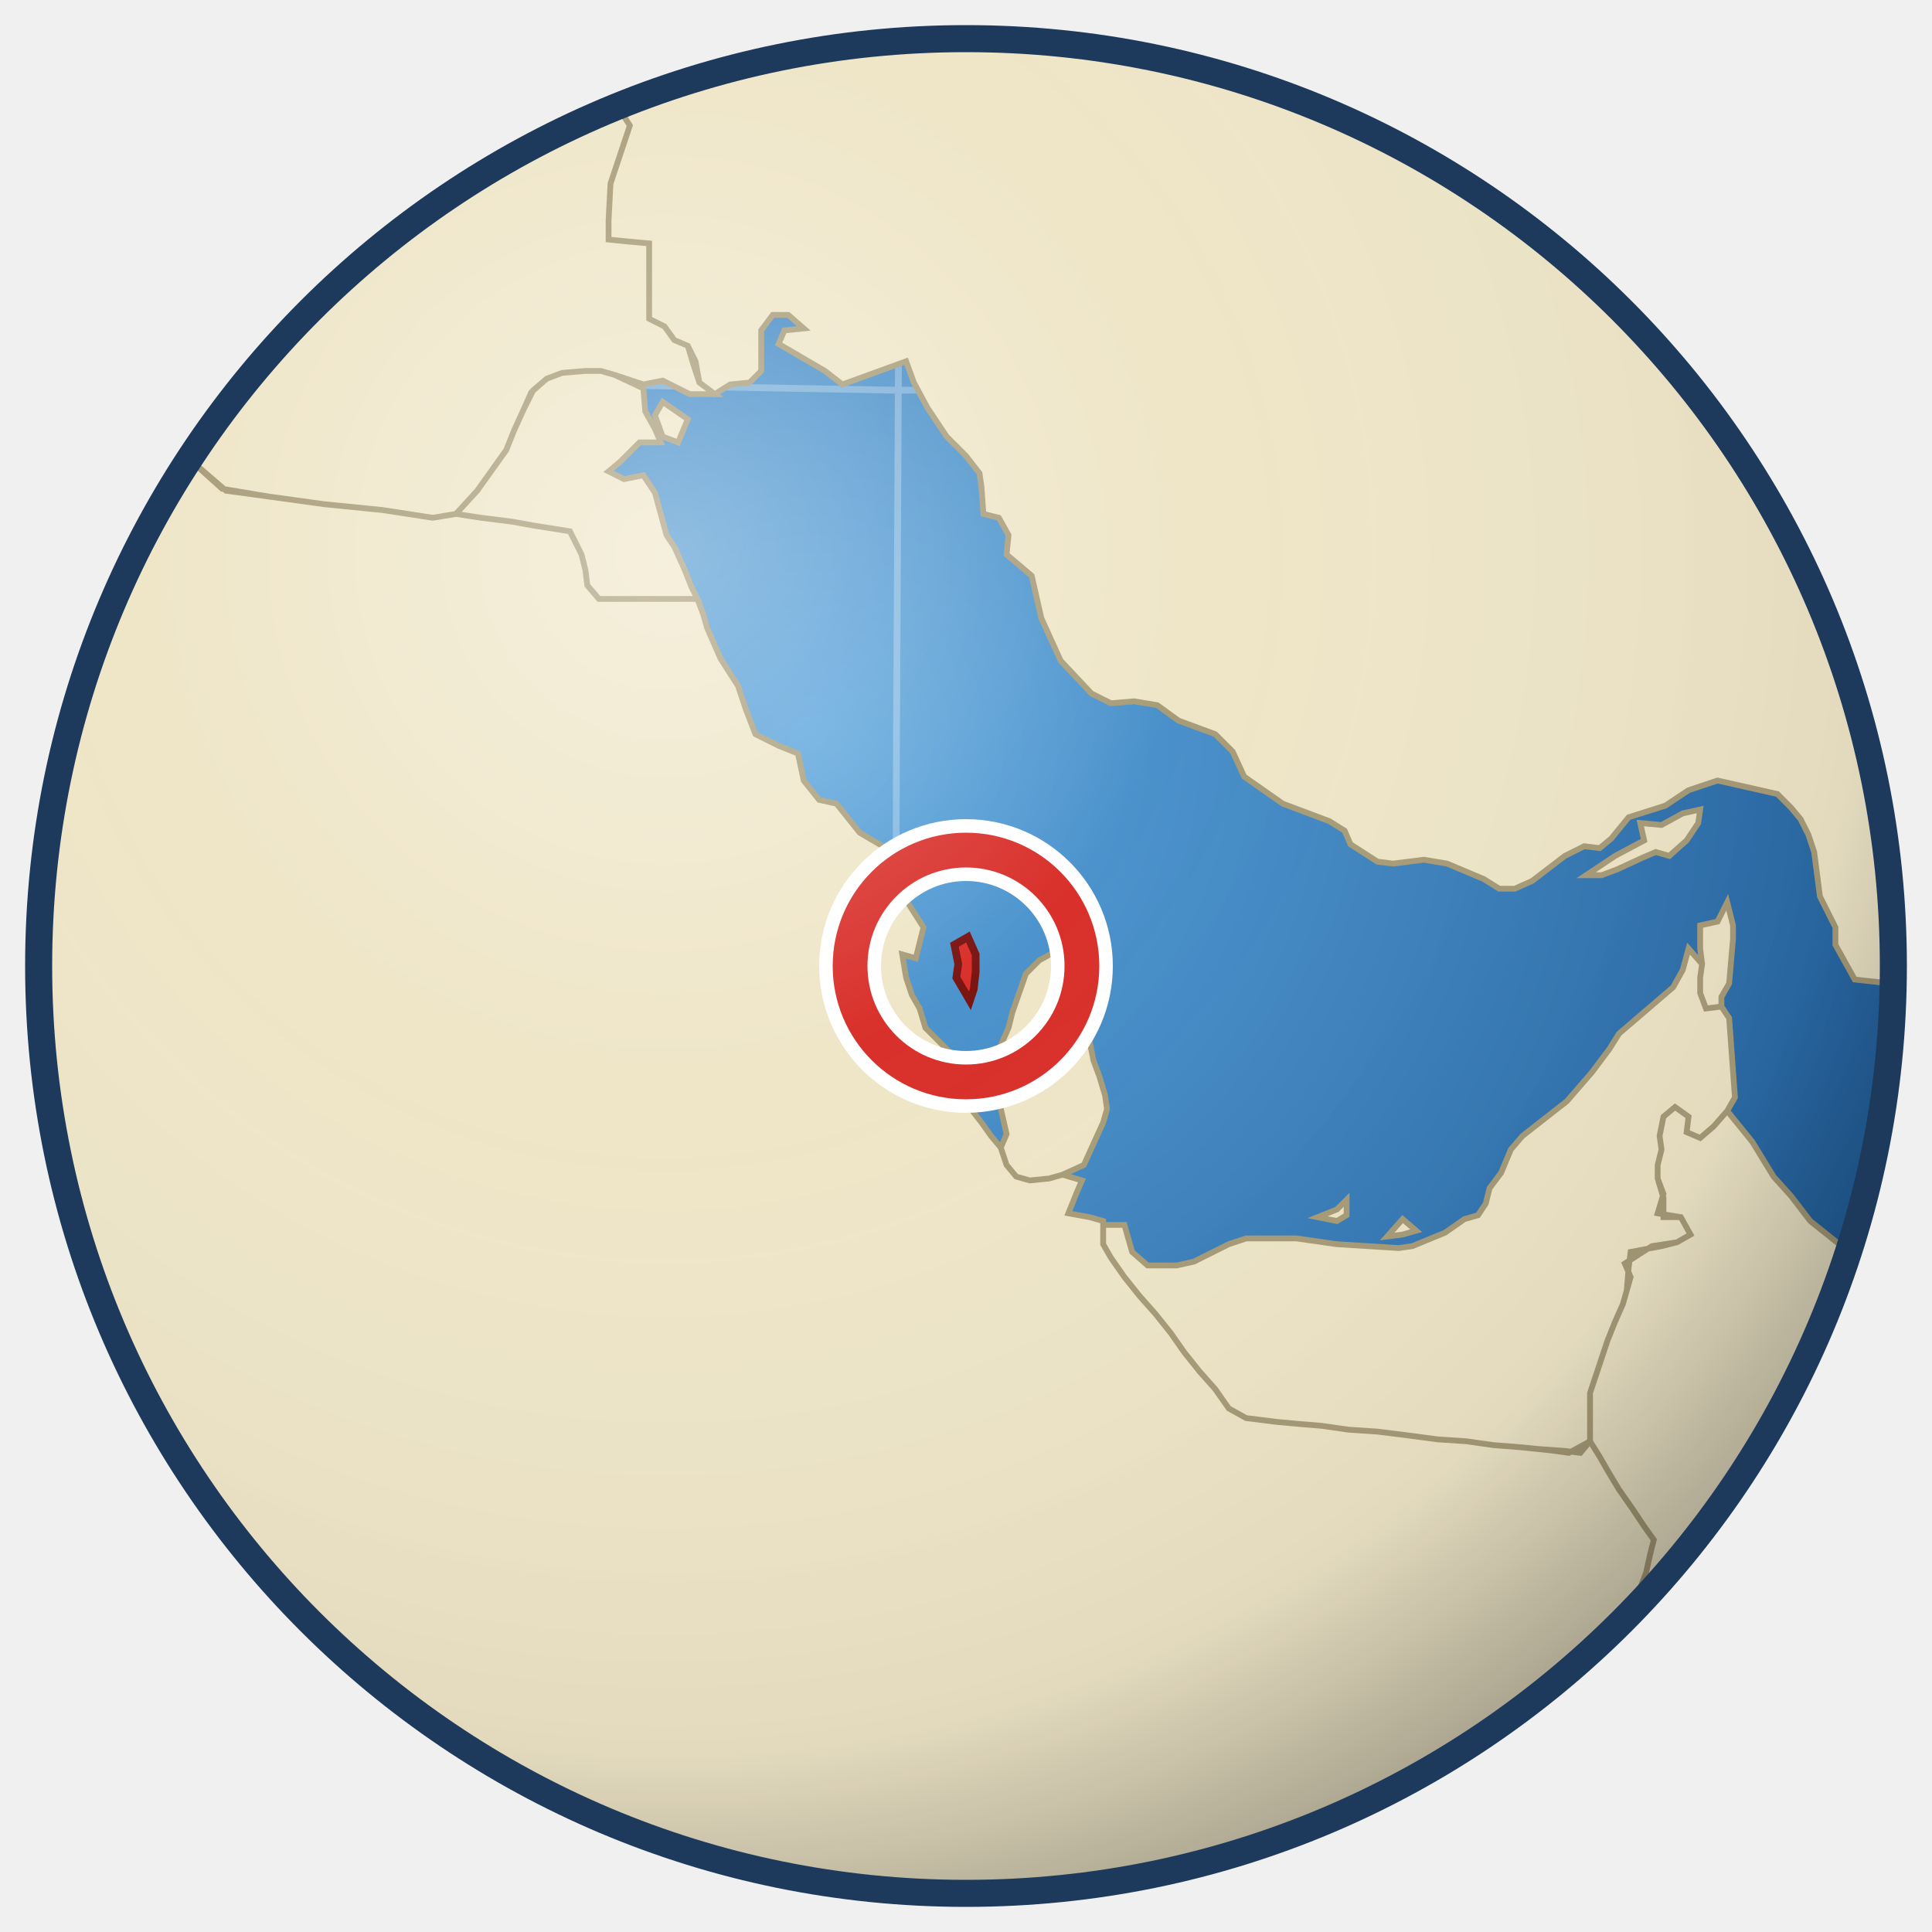
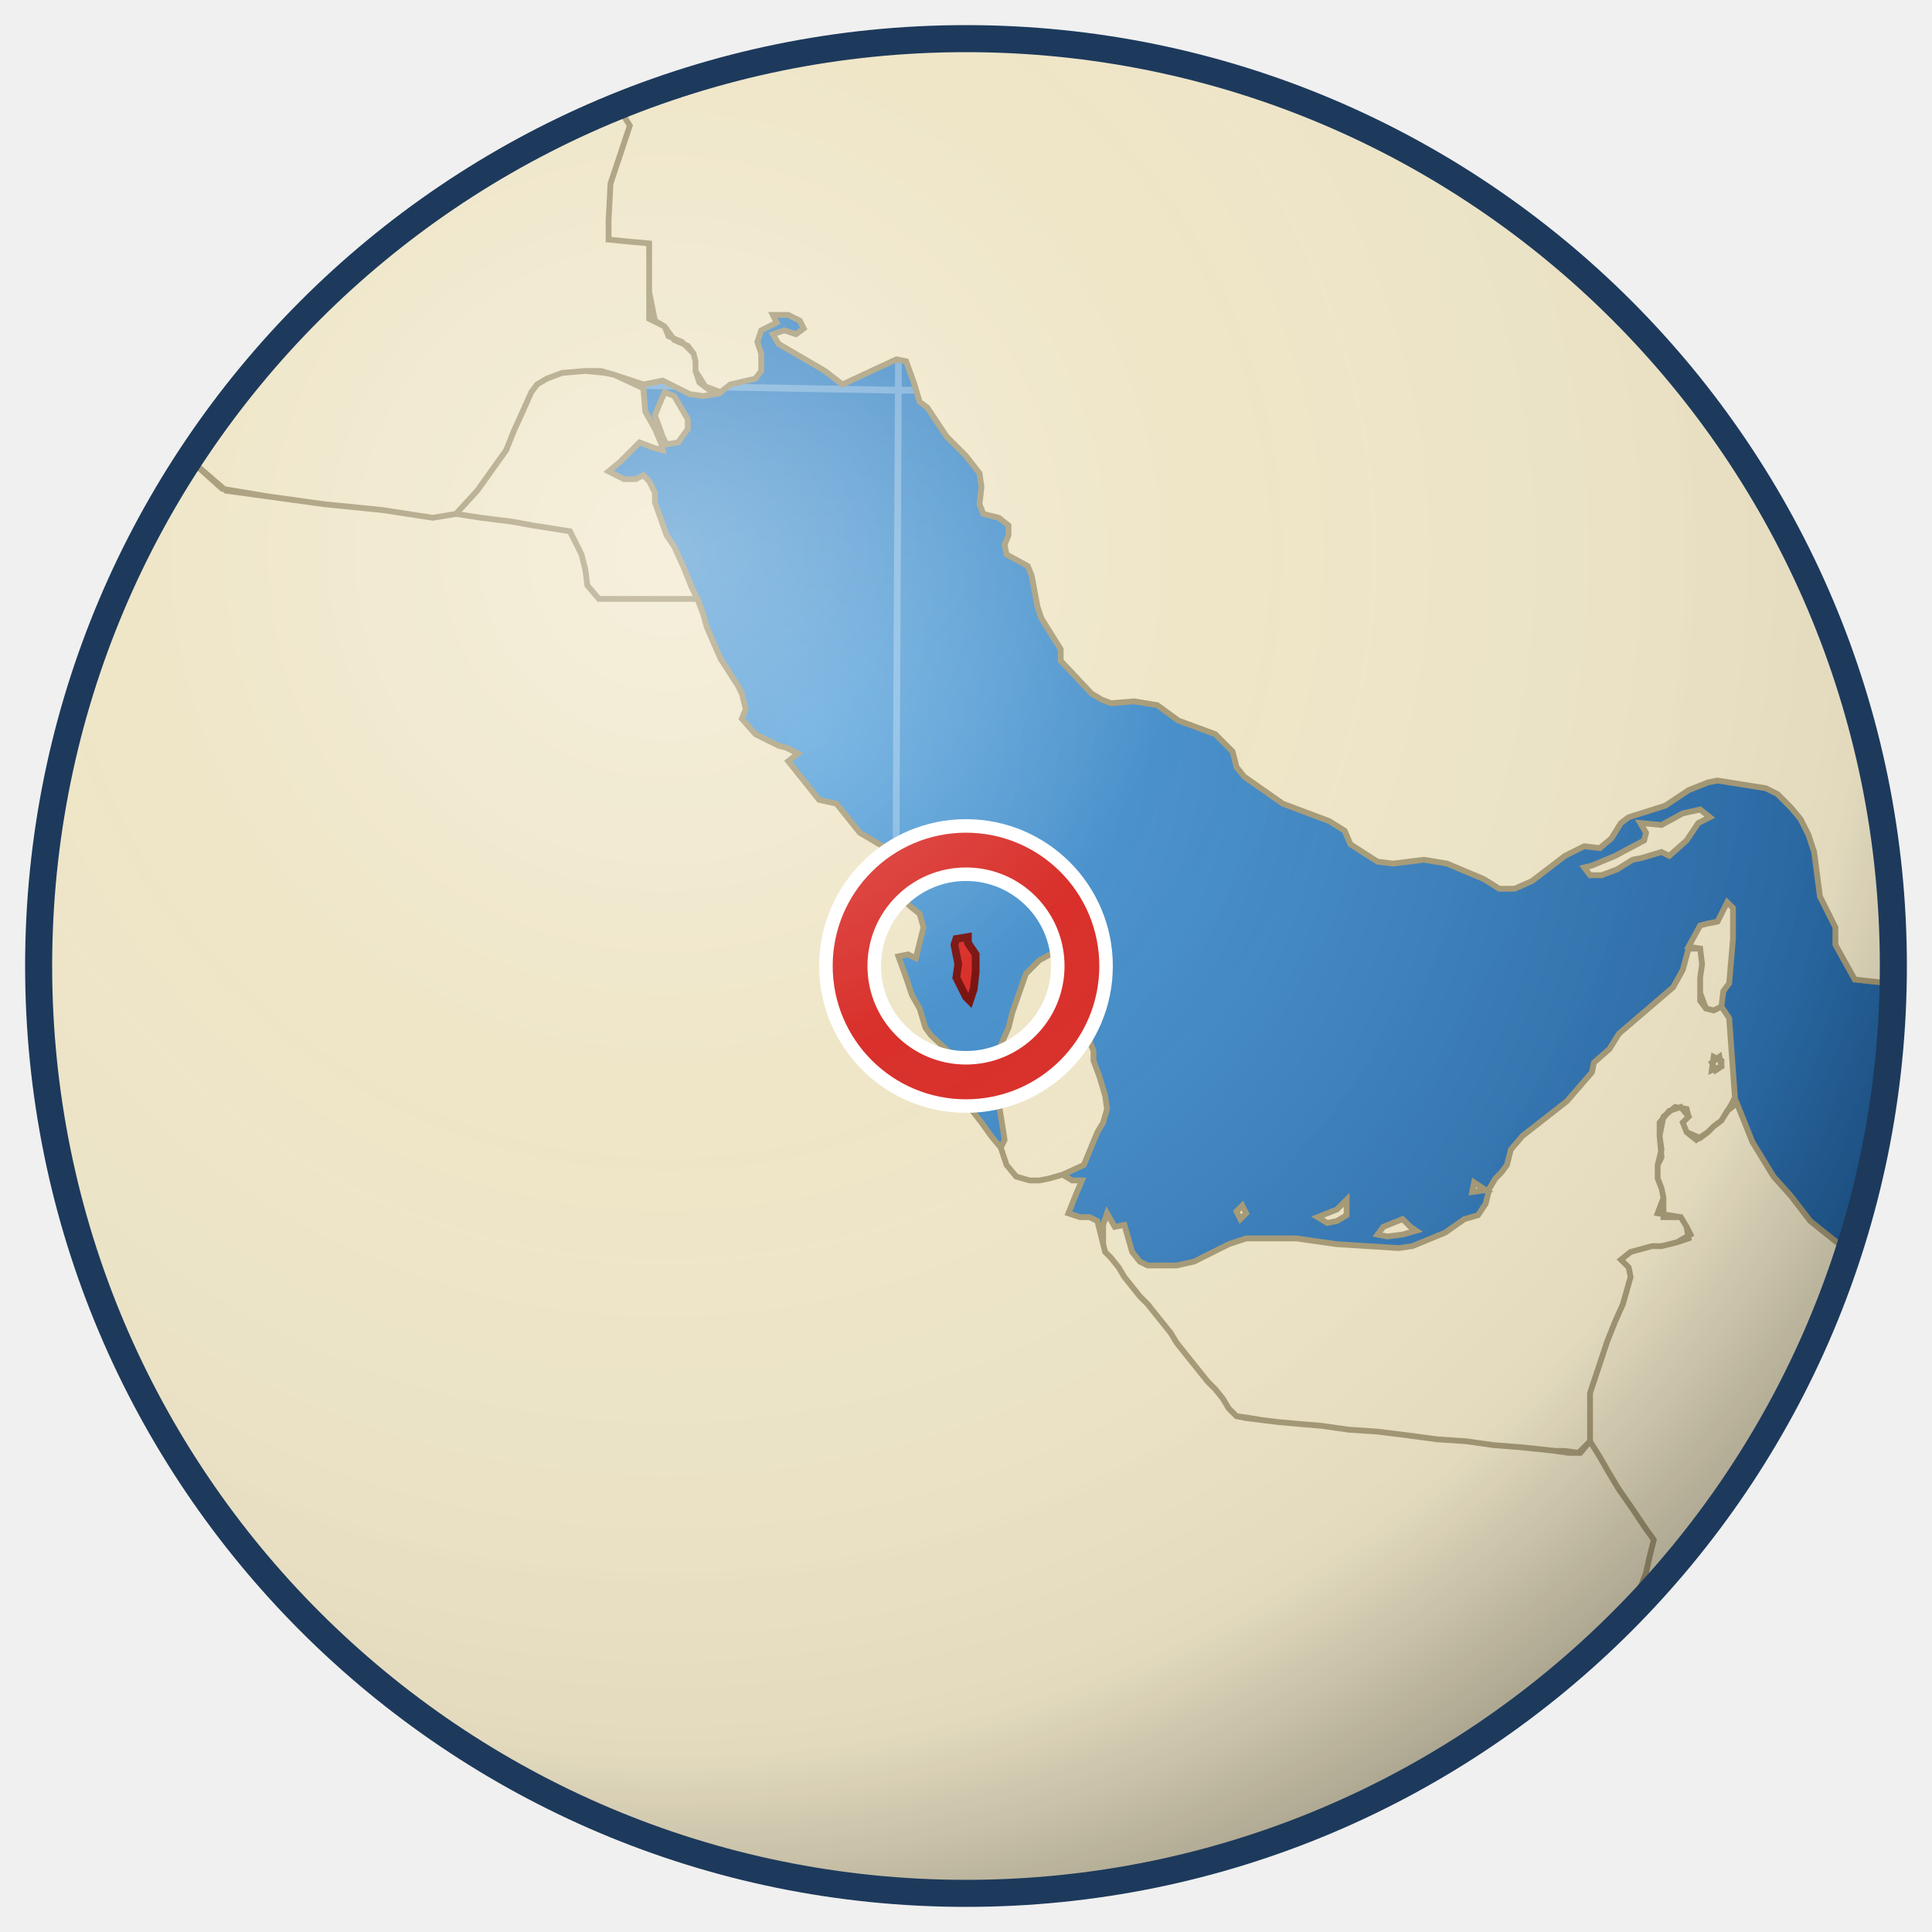
<svg xmlns="http://www.w3.org/2000/svg" viewBox="0 0 100 100">
  <style>.l{fill:#efe6c8;stroke:#a89c78;stroke-width:.3}.g{fill:none;stroke:#fff;stroke-opacity:.28;stroke-width:.35}.t{fill:#d9302b;stroke:#7a1512;stroke-width:.4}.mh{fill:none;stroke:#fff;stroke-width:3.2}.m{fill:none;stroke:#d9302b;stroke-width:1.8}.r{fill:none;stroke:#1d3a5c;stroke-width:1.4}</style>
  <defs>
    <clipPath id="c">
      <circle cx="50" cy="50" r="48" />
    </clipPath>
    <radialGradient id="o" cx="42%" cy="38%" r="65%">
      <stop offset="0" stop-color="#5aa4dc" />
      <stop offset="1" stop-color="#21609e" />
    </radialGradient>
    <radialGradient id="s" cx="34%" cy="28%" r="80%">
      <stop offset="0" stop-color="#fff" stop-opacity=".38" />
      <stop offset=".35" stop-color="#fff" stop-opacity="0" />
      <stop offset=".8" stop-color="#000" stop-opacity=".05" />
      <stop offset="1" stop-color="#000" stop-opacity=".35" />
    </radialGradient>
  </defs>
  <g clip-path="url(#c)">
    <circle cx="50" cy="50" r="48" fill="url(#o)" />
    <path class="g" d="M46.2 100L46.4 39L46.6 0M0 94.1L10.8 94.6L28.5 95.2L46.2 95.5L63.9 95.4L81.6 94.9L99.2 94.2M0 18.7L13.9 19.4L30.1 19.9L46.5 20.2L62.8 20.1L79.1 19.7L95.3 19L100 18.7" />
-     <path class="l" d="M89.1 52.1L89.5 52.7L89.8 56.8L89.4 57.5L88.7 58.3L88 58.9L87.3 58.6L87.4 57.8L86.7 57.3L86.1 57.8L85.9 58.8L86 59.5L85.8 60.3L85.8 61L86.1 61.8L85.8 62.8L87 63L87.5 63.9L86.8 64.3L86 64.5L84.4 64.8L84.3 65.6L84.2 66.8L84 67.5L83.6 68.4L83.2 69.4L82.7 70.9L82.3 72.1L82.3 72.9L82.3 74.6L81.8 75.2L81 75.1L79.6 75L78.6 74.9L77.3 74.8L75.9 74.6L74.4 74.5L72.9 74.3L71.3 74.1L69.8 74L68.4 73.8L67.2 73.7L66.1 73.6L65.3 73.5L64.5 73.4L63.6 72.9L62.9 71.9L62.1 71L61.3 70L60.6 69L59.8 68L59 67.1L58.2 66.1L57.5 65.1L57.1 64.4L57.1 63.4L58.2 63.4L58.6 64.8L59.4 65.5L60.9 65.5L61.8 65.3L63.6 64.4L64.5 64.1L67.1 64.1L69.2 64.4L72.4 64.6L73.1 64.5L74.8 63.8L75.8 63.1L76.5 62.9L76.9 62.3L77.1 61.5L77.7 60.7L78.2 59.5L78.8 58.8L81.1 57L82.4 55.5L83.3 54.3L83.8 53.5L86.6 51.1L87.1 50.2L87.4 49.1L88.1 49.9L88 50.6L88 51.4L88.3 52.2ZM69.2 63.2L68.2 63L69.2 62.6L69.7 62.1L69.7 62.9ZM73.3 63.7L72.6 63.9L71.8 64L72.6 63.1ZM0 14.8L1.7 16.4L3.8 18.3L5.8 20.2L7.9 22L9.5 23.5L11.5 25.3L13.9 25.7L16.8 26.1L19.8 26.4L22.4 26.8L23.6 26.6L24.9 26.8L26.5 27L27.6 27.2L29.5 27.5L30.1 28.7L30.3 29.5L30.4 30.3L31 31L32.3 31L33.5 31L34.9 31L36.1 31L36.4 31.8L36.6 32.5L37.3 34.1L38.2 35.5L38.6 36.7L39.1 38L40.3 38.6L41.3 39L41.6 40.4L42.4 41.4L43.3 41.6L44.5 43.1L46.2 44.1L47.4 45.3L46.5 45L46.4 45.7L47.1 46.9L47.8 48L47.4 49.6L46.7 49.4L46.9 50.6L47.2 51.5L47.6 52.2L47.9 53.2L49.4 54.7L49.8 55.5L50.1 57.2L50.8 58.1L51.3 58.8L51.8 59.4L52.1 60.3L52.6 60.9L53.3 61.1L54.3 61L55 60.8L56 61.1L55.7 61.8L55.3 62.8L56.4 63L57.1 63.2L57.1 64.4L57.5 65.1L58.2 66.1L59 67.1L59.8 68L60.6 69L61.3 70L62.1 71L62.9 71.9L63.6 72.9L64.5 73.4L65.3 73.5L66.1 73.6L67.2 73.7L68.4 73.8L69.8 74L71.3 74.1L72.9 74.3L74.4 74.5L75.9 74.6L77.3 74.8L78.6 74.9L79.6 75L80.5 75.1L81.2 75.2L82.3 74.6L82.8 75.4L83.2 76.1L83.8 77.1L84.5 78.1L85.1 79L85.6 79.7L85.4 80.5L85.2 81.4L84.9 82.2L84.7 83L84.5 83.9L84.2 84.7L84 85.6L83.8 86.4L83.5 87.2L83.3 88.1L83.1 88.9L82.9 89.8L82.6 90.6L82.4 91.4L82.1 92.3L81.9 93.1L81.7 94L81.4 95L80.6 95.3L79.5 95.7L78.2 96.2L77 96.7L75.8 97.1L74.6 97.6L73.4 98.1L72.2 98.5L71 99L69.8 99.4L68.5 99.9L0 100ZM55 60.8L54.3 61L53.3 61.1L52.6 60.9L52.1 60.3L51.8 59.4L52.1 58.7L51.6 56.5L51.4 54.8L51.8 54.1L52.2 53.2L52.4 52.4L53.1 50.4L53.8 49.7L54.9 49.1L55.7 50.2L56.8 51L57 51.9L56.7 52.7L56.4 53.9L56.6 54.9L56.9 55.7L57.2 56.7L57.3 57.4L57.1 58.1L56.1 60.3ZM68.2 100L69.8 99.4L71 99L72.2 98.5L73.4 98.1L74.6 97.6L75.8 97.1L77 96.7L78.2 96.2L79.5 95.7L80.6 95.3L81.4 95L81.7 94L81.9 93.1L82.1 92.3L82.4 91.4L82.6 90.6L82.9 89.8L83.1 88.9L83.3 88.1L83.5 87.2L83.8 86.4L84 85.6L84.2 84.7L84.5 83.9L84.7 83L84.9 82.2L85.2 81.4L85.4 80.5L85.6 79.7L85.1 79L84.5 78.1L83.8 77.1L83.2 76.1L82.8 75.4L82.3 74.6L82.3 73.5L82.3 72.1L82.7 70.9L83.2 69.4L83.6 68.4L84 67.5L84.2 66.8L84.4 66.1L84.1 65.4L85.5 64.5L86.8 64.3L87.5 63.9L87 63L86.1 63L86.1 62L85.8 61L85.8 60.3L86 59.5L85.9 58.8L86.1 57.8L86.7 57.3L87.4 57.8L87.3 58.6L88 58.9L88.7 58.3L89.4 57.5L90.7 59.1L91.8 60.9L92.7 61.9L93.7 63.2L95.2 64.4L95.9 64.8L98.6 65.6L100 65.8L100 100ZM89.1 52.1L88.3 52.2L88 51.4L88 50.6L88.1 49.9L88 49.1L88 47.9L88.9 47.7L89.4 46.7L89.7 47.9L89.7 48.6L89.5 50.9L89.1 51.6ZM35.1 22.9L34.3 22.6L33.9 21.5L34.3 20.8L35.6 21.7ZM36.1 31L34.9 31L33.5 31L32.3 31L31 31L30.4 30.3L30.3 29.5L30.1 28.7L29.5 27.5L27.6 27.2L26.5 27L24.9 26.8L23.6 26.6L24.7 25.4L25.2 24.7L26.2 23.3L26.6 22.3L27.1 21.2L27.5 20.3L28.3 19.6L29.1 19.3L30.3 19.2L31.1 19.2L31.8 19.4L33.3 20.1L33.4 21.3L33.9 22.2L34.2 22.9L33.1 22.9L32.1 23.9L31.5 24.4L32.3 24.8L33.3 24.6L33.9 25.5L34.5 27.7L34.9 28.3L35.4 29.4L35.8 30.4ZM26.6 0L27.3 0.6L28.3 1.4L29.3 1.3L30.1 2.4L30.7 3.8L31.2 4.3L31.9 5.4L32.6 6.5L32.1 8L31.6 9.5L31.5 11.4L31.5 12.4L32.5 12.5L33.6 12.6L33.6 13.8L33.6 15.1L33.6 16.5L34.4 16.9L34.9 17.6L35.6 17.9L36 18.7L36.2 19.8L37 20.4L35.7 20.4L34.3 19.7L33.3 19.9L31.8 19.4L31.1 19.2L30.3 19.2L29.1 19.3L28.3 19.6L27.6 20.2L27.1 21.2L26.6 22.3L26.2 23.3L25.2 24.7L24.7 25.4L23.6 26.6L22.4 26.8L19.8 26.4L16.8 26.1L13.9 25.7L11.7 25.4L9.5 23.5L7.9 22L5.8 20.2L3.8 18.3L1.7 16.4L0.2 15L0 0ZM87.9 42.6L87.3 43.5L86.4 44.3L85.7 44.1L85 44.4L83.7 45L82.9 45.3L82.1 45.3L83.6 44.3L85.1 43.5L84.9 42.6L86 42.7L87.1 42.1L88 41.9ZM100 51.3L99.2 51.6L98.7 51L96 50.7L95.5 49.8L95 48.9L95 48L94.2 46.4L93.9 44.1L93.6 43.2L93.2 42.4L92.7 41.8L92 41.1L88.9 40.4L87.4 40.9L86.2 41.7L84.3 42.3L83.4 43.4L82.8 43.9L82 43.8L81 44.3L79.3 45.6L78.4 46L77.6 46L76.8 45.5L74.9 44.7L73.7 44.5L72.1 44.7L71.3 44.6L69.9 43.7L69.6 43L68.8 42.5L66.4 41.6L64.4 40.2L63.8 38.9L62.9 38L61 37.3L59.9 36.5L58.7 36.3L57.5 36.4L56.5 35.9L54.9 34.2L53.9 32L53.4 29.8L52.1 28.7L52.2 27.7L51.7 26.8L50.9 26.6L50.8 25.2L50.7 24.5L50 23.6L49 22.6L48 21.1L47.3 19.8L46.9 18.7L43.6 19.9L42.7 19.2L40.3 17.8L40.6 17.1L41.6 17L40.8 16.3L40 16.3L39.4 17.1L39.4 18.3L39.4 19.2L38.8 19.8L37.8 19.9L37 20.4L36.2 19.8L35.9 18.9L35.6 17.9L34.9 17.6L34.4 16.9L33.6 16.5L33.6 15.1L33.6 13.8L33.6 12.6L32.5 12.5L31.5 12.4L31.5 11.4L31.6 9.5L32.1 8L32.6 6.5L31.9 5.4L31.2 4.3L30.7 3.8L30.1 2.4L29.8 1.7L28.3 1.4L27.3 0.6L26.6 0L100 0Z" />
-     <path class="t" d="M50.4 51.2L50.2 51.8L49.5 50.6L49.6 49.9L49.4 48.9L50.1 48.5L50.5 49.4L50.5 50.3Z" />
+     <path class="l" d="M89.1 52.1L89.5 52.7L89.8 56.8L89.6 57.2L89.1 58L88.7 58.3L88.4 58.6L88 58.9L87.3 58.6L87.1 58.1L87.4 57.8L87.3 57.4L86.7 57.3L86.1 57.8L85.9 58.8L86 59.5L85.8 60.3L85.8 61L86 61.5L86.1 62L85.8 62.8L87 63L87.3 63.5L87.5 63.9L86.8 64.3L86 64.5L85.5 64.5L84.4 64.8L83.9 65.2L84.3 65.6L84.4 66.1L84.2 66.8L84 67.5L83.6 68.4L83.2 69.4L82.7 70.9L82.3 72.1L82.3 72.9L82.3 73.5L82.3 74.6L81.8 75.2L81.2 75.2L80.5 75.1L79.6 75L78.6 74.9L77.3 74.8L75.9 74.6L74.4 74.5L72.9 74.3L71.3 74.1L69.8 74L68.4 73.8L67.2 73.7L66.1 73.6L65.3 73.5L64.7 73.4L64 73.3L63.6 72.9L63.3 72.4L62.9 71.9L62.5 71.5L62.1 71L61.7 70.5L61.3 70L60.9 69.5L60.6 69L60.2 68.5L59.8 68L59.4 67.5L59 67.1L58.6 66.6L58.2 66.1L57.9 65.6L57.5 65.1L57.2 64.8L57.1 64.4L57.1 63.4L57.3 62.8L57.7 63.5L58.2 63.4L58.6 64.8L59 65.3L59.4 65.5L60.9 65.5L61.8 65.3L63.6 64.4L64.5 64.1L67.1 64.1L69.2 64.4L72.4 64.6L73.1 64.5L74.8 63.8L75.8 63.1L76.5 62.9L76.9 62.3L77.1 61.5L77.4 61L77.7 60.7L78 60.3L78.2 59.5L78.8 58.8L81.1 57L82.4 55.5L82.5 55L83.3 54.3L83.8 53.5L86.6 51.1L87.1 50.2L87.4 49.1L88 49.1L88.1 49.9L88 50.6L88 51.4L88.3 52.2L88.7 52.3ZM89.1 55.2L89 54.7L88.6 55L88.8 55.4ZM69.2 63.2L68.7 63.3L68.2 63L69.2 62.6L69.7 62.1L69.7 62.9ZM64.2 63.1L64 62.7L64.3 62.4L64.5 62.8ZM73.3 63.7L72.6 63.9L71.8 64L71.3 63.9L71.6 63.5L72.6 63.1L73 63.5ZM76.9 61.6L76.2 61.7L76.3 61.2ZM0 14.8L1.7 16.4L3.8 18.3L5.8 20.2L7.9 22L9.5 23.5L11.5 25.3L13.9 25.7L16.8 26.1L19.8 26.4L22.4 26.8L23.6 26.6L24.9 26.8L26.5 27L27.6 27.2L29.5 27.5L30.1 28.7L30.3 29.5L30.4 30.3L31 31L32.3 31L33.5 31L34.9 31L36.1 31L36.4 31.8L36.6 32.5L37.3 34.1L38.2 35.5L38.4 35.9L38.6 36.7L38.4 37.2L39.1 38L40.3 38.6L40.7 38.7L41.3 39L40.8 39.4L41.6 40.4L42.4 41.4L43.3 41.6L44.5 43.1L46.2 44.1L47.4 45.3L46.9 45.2L46.5 45L46.4 45.7L46.5 46.3L47.1 46.9L47.6 47.3L47.8 48L47.4 49.6L47 49.4L46.5 49.5L46.9 50.6L47.2 51.5L47.6 52.2L47.9 53.2L48.2 53.6L49.4 54.7L49.8 55.5L50.1 57.2L50.8 58.1L51.3 58.8L51.8 59.4L52.1 60.3L52.6 60.9L53.3 61.1L53.8 61.1L54.3 61L55 60.8L55.5 61.1L56 61.1L55.7 61.8L55.3 62.8L55.9 63L56.4 63L56.8 63.2L57.1 64.4L57.2 64.8L57.5 65.1L57.9 65.6L58.2 66.1L58.6 66.6L59 67.1L59.4 67.5L59.8 68L60.2 68.5L60.6 69L60.9 69.5L61.3 70L61.7 70.5L62.1 71L62.5 71.5L62.9 71.9L63.3 72.4L63.6 72.9L64 73.3L64.5 73.4L65.3 73.5L66.1 73.6L67.2 73.7L68.4 73.8L69.8 74L71.3 74.1L72.9 74.3L74.4 74.5L75.9 74.6L77.3 74.8L78.6 74.9L79.6 75L80.5 75.1L81 75.1L81.7 75.2L82.3 74.6L82.8 75.4L83.2 76.1L83.8 77.1L84.5 78.1L85.1 79L85.6 79.7L85.4 80.5L85.2 81.4L84.9 82.2L84.7 83L84.5 83.9L84.2 84.7L84 85.6L83.8 86.4L83.5 87.2L83.3 88.1L83.1 88.9L82.9 89.8L82.6 90.6L82.4 91.4L82.1 92.3L81.9 93.1L81.7 94L81.4 95L80.6 95.3L79.5 95.7L78.2 96.2L77 96.7L75.8 97.1L74.6 97.6L73.4 98.1L72.2 98.5L71 99L69.8 99.4L68.5 99.9L0 100ZM55 60.8L54.3 61L53.8 61.1L53.3 61.1L52.6 60.9L52.1 60.3L51.8 59.4L52 59L51.6 56.5L51.4 54.8L51.8 54.1L52.2 53.2L52.4 52.4L53.1 50.4L53.8 49.7L54.9 49.1L55.7 50.2L56.8 51L57 51.9L56.7 52.7L56.4 53.9L56.6 54.4L56.6 54.9L56.9 55.7L57.2 56.7L57.3 57.4L57.1 58.1L56.8 58.6L56.1 60.3ZM68.2 100L69.8 99.4L71 99L72.2 98.5L73.4 98.1L74.6 97.6L75.8 97.1L77 96.7L78.2 96.2L79.5 95.7L80.6 95.3L81.4 95L81.7 94L81.9 93.1L82.1 92.3L82.4 91.4L82.6 90.6L82.9 89.8L83.1 88.9L83.3 88.1L83.5 87.2L83.8 86.4L84 85.6L84.2 84.7L84.5 83.9L84.7 83L84.9 82.2L85.2 81.4L85.4 80.5L85.6 79.7L85.1 79L84.5 78.1L83.8 77.1L83.2 76.1L82.8 75.4L82.3 74.6L82.3 73.5L82.3 72.9L82.3 72.1L82.7 70.9L83.2 69.4L83.6 68.4L84 67.5L84.2 66.8L84.4 66.1L84.3 65.6L83.9 65.2L84.4 64.8L85.5 64.5L86 64.5L86.8 64.3L87.4 64.1L87.3 63.5L87 63L86.1 63L86.1 62L86 61.5L85.8 61L85.8 60.3L86 59.9L85.9 58.8L85.9 58.1L86.4 57.5L87 57.3L87.4 57.8L87.1 58.1L87.3 58.6L87.8 59L88.4 58.6L88.7 58.3L89.1 58L89.4 57.5L89.9 57.1L90.7 59.1L91.8 60.9L92.7 61.9L93.7 63.2L95.2 64.4L95.9 64.8L98.6 65.6L100 65.8L100 100ZM89.1 52.1L88.7 52.3L88.3 52.2L88 51.8L88 50.6L88.1 49.9L88 49.1L87.4 49L88 47.9L88.4 47.8L88.9 47.7L89.2 47.1L89.4 46.7L89.7 47L89.7 47.9L89.7 48.6L89.5 50.9L89.2 51.3ZM89.1 55.2L88.6 55.4L88.7 54.7L89.1 54.9ZM35.1 22.9L34.5 23L34.3 22.6L33.9 21.5L34.1 21L34.4 20.3L34.9 20.5L35.6 21.7L35.6 22.2ZM36.1 31L34.9 31L33.5 31L32.3 31L31 31L30.4 30.3L30.3 29.5L30.1 28.7L29.5 27.5L27.6 27.2L26.5 27L24.9 26.8L23.6 26.6L24.7 25.4L25.2 24.7L26.2 23.3L26.6 22.3L27.1 21.2L27.5 20.3L27.8 19.9L28.3 19.6L29.1 19.3L30.3 19.2L31.1 19.2L31.8 19.4L33.3 20.1L33.4 21.3L33.9 22.2L34.2 22.9L34.3 23.3L33.9 23.2L33.1 22.9L32.1 23.9L31.5 24.4L32.3 24.8L32.9 24.8L33.3 24.6L33.6 24.9L33.9 25.5L33.9 26L34.5 27.7L34.9 28.3L35.4 29.4L35.6 29.9L35.8 30.4ZM26.6 0L27.3 0.6L28.3 1.4L29.3 1.3L29.8 1.7L30.1 2.4L30.7 3.8L31.2 4.3L31.9 5.4L32.6 6.5L32.1 8L31.6 9.5L31.5 11.4L31.5 12.4L32.5 12.5L33.6 12.6L33.6 13.8L33.6 15.1L33.6 16.5L34.4 16.9L34.6 17.4L35.3 17.7L35.9 18.3L36 18.7L36 19.2L36.2 19.8L37 20.4L36.4 20.5L35.7 20.4L34.3 19.7L33.3 19.9L31.8 19.4L31.3 19.3L30.3 19.2L29.1 19.3L28.3 19.6L27.8 19.9L27.5 20.3L27.1 21.2L26.6 22.3L26.2 23.3L25.2 24.7L24.7 25.4L23.6 26.6L22.4 26.8L19.8 26.4L16.8 26.1L13.9 25.7L11.7 25.4L9.5 23.5L7.9 22L5.8 20.2L3.8 18.3L1.7 16.4L0.2 15L0 0ZM87.9 42.6L87.3 43.5L86.4 44.3L86 44.1L85 44.4L84.5 44.5L83.7 45L82.9 45.3L82.3 45.3L82 44.9L82.4 44.8L83.6 44.3L85.1 43.5L85.2 43.1L84.9 42.6L86 42.7L87.1 42.1L88 41.9L88.5 42.3ZM100 51.3L99.2 51.6L98.7 51L96 50.7L95.5 49.8L95 48.9L95 48L94.2 46.4L93.9 44.1L93.6 43.2L93.2 42.4L92.7 41.8L92 41.1L91.4 40.8L88.9 40.4L88.4 40.5L87.4 40.9L86.2 41.7L84.3 42.3L83.9 42.6L83.4 43.4L82.8 43.9L82 43.8L81 44.3L79.3 45.6L78.4 46L77.6 46L76.8 45.5L74.9 44.7L73.7 44.5L72.1 44.7L71.3 44.6L69.9 43.7L69.6 43L68.8 42.5L66.4 41.6L64.4 40.2L64 39.7L63.8 38.9L62.9 38L61 37.3L59.9 36.5L58.7 36.3L57.5 36.4L57 36.2L56.5 35.9L54.9 34.2L54.9 33.6L53.9 32L53.7 31.4L53.4 29.8L53.2 29.3L52.1 28.7L52 28.2L52.2 27.7L52.2 27.2L51.7 26.8L50.9 26.6L50.7 26.1L50.8 25.2L50.7 24.5L50 23.6L49 22.6L48 21.1L47.6 20.8L47.3 19.8L46.9 18.7L46.4 18.6L43.6 19.9L42.7 19.2L40.3 17.8L40 17.3L40.6 17.1L41.2 17.3L41.6 17L41.4 16.6L40.8 16.3L40 16.3L40.2 16.7L39.4 17.1L39.2 17.7L39.4 18.3L39.4 19.2L39.1 19.6L37.8 19.9L37.3 20.3L36.5 20L36 19.2L36 18.7L35.9 18.3L35.6 17.9L34.9 17.6L34.4 16.9L33.9 16.6L33.6 15.1L33.6 13.8L33.6 12.6L32.5 12.5L31.5 12.4L31.5 11.4L31.6 9.5L32.1 8L32.6 6.5L31.9 5.4L31.2 4.3L30.7 3.8L30.1 2.4L29.8 1.7L29.3 1.3L28.3 1.4L27.3 0.6L26.6 0L100 0Z" />
+     <path class="t" d="M50.4 51.2L50.2 51.8L50 51.6L49.5 50.6L49.6 49.9L49.4 48.9L49.5 48.6L50.1 48.5L50.1 48.8L50.5 49.4L50.5 50.3Z" />
    <circle class="mh" cx="50.0" cy="50.0" r="6" />
    <circle class="m" cx="50.0" cy="50.0" r="6" />
    <circle cx="50" cy="50" r="48" fill="url(#s)" />
  </g>
  <circle class="r" cx="50" cy="50" r="48" />
</svg>
